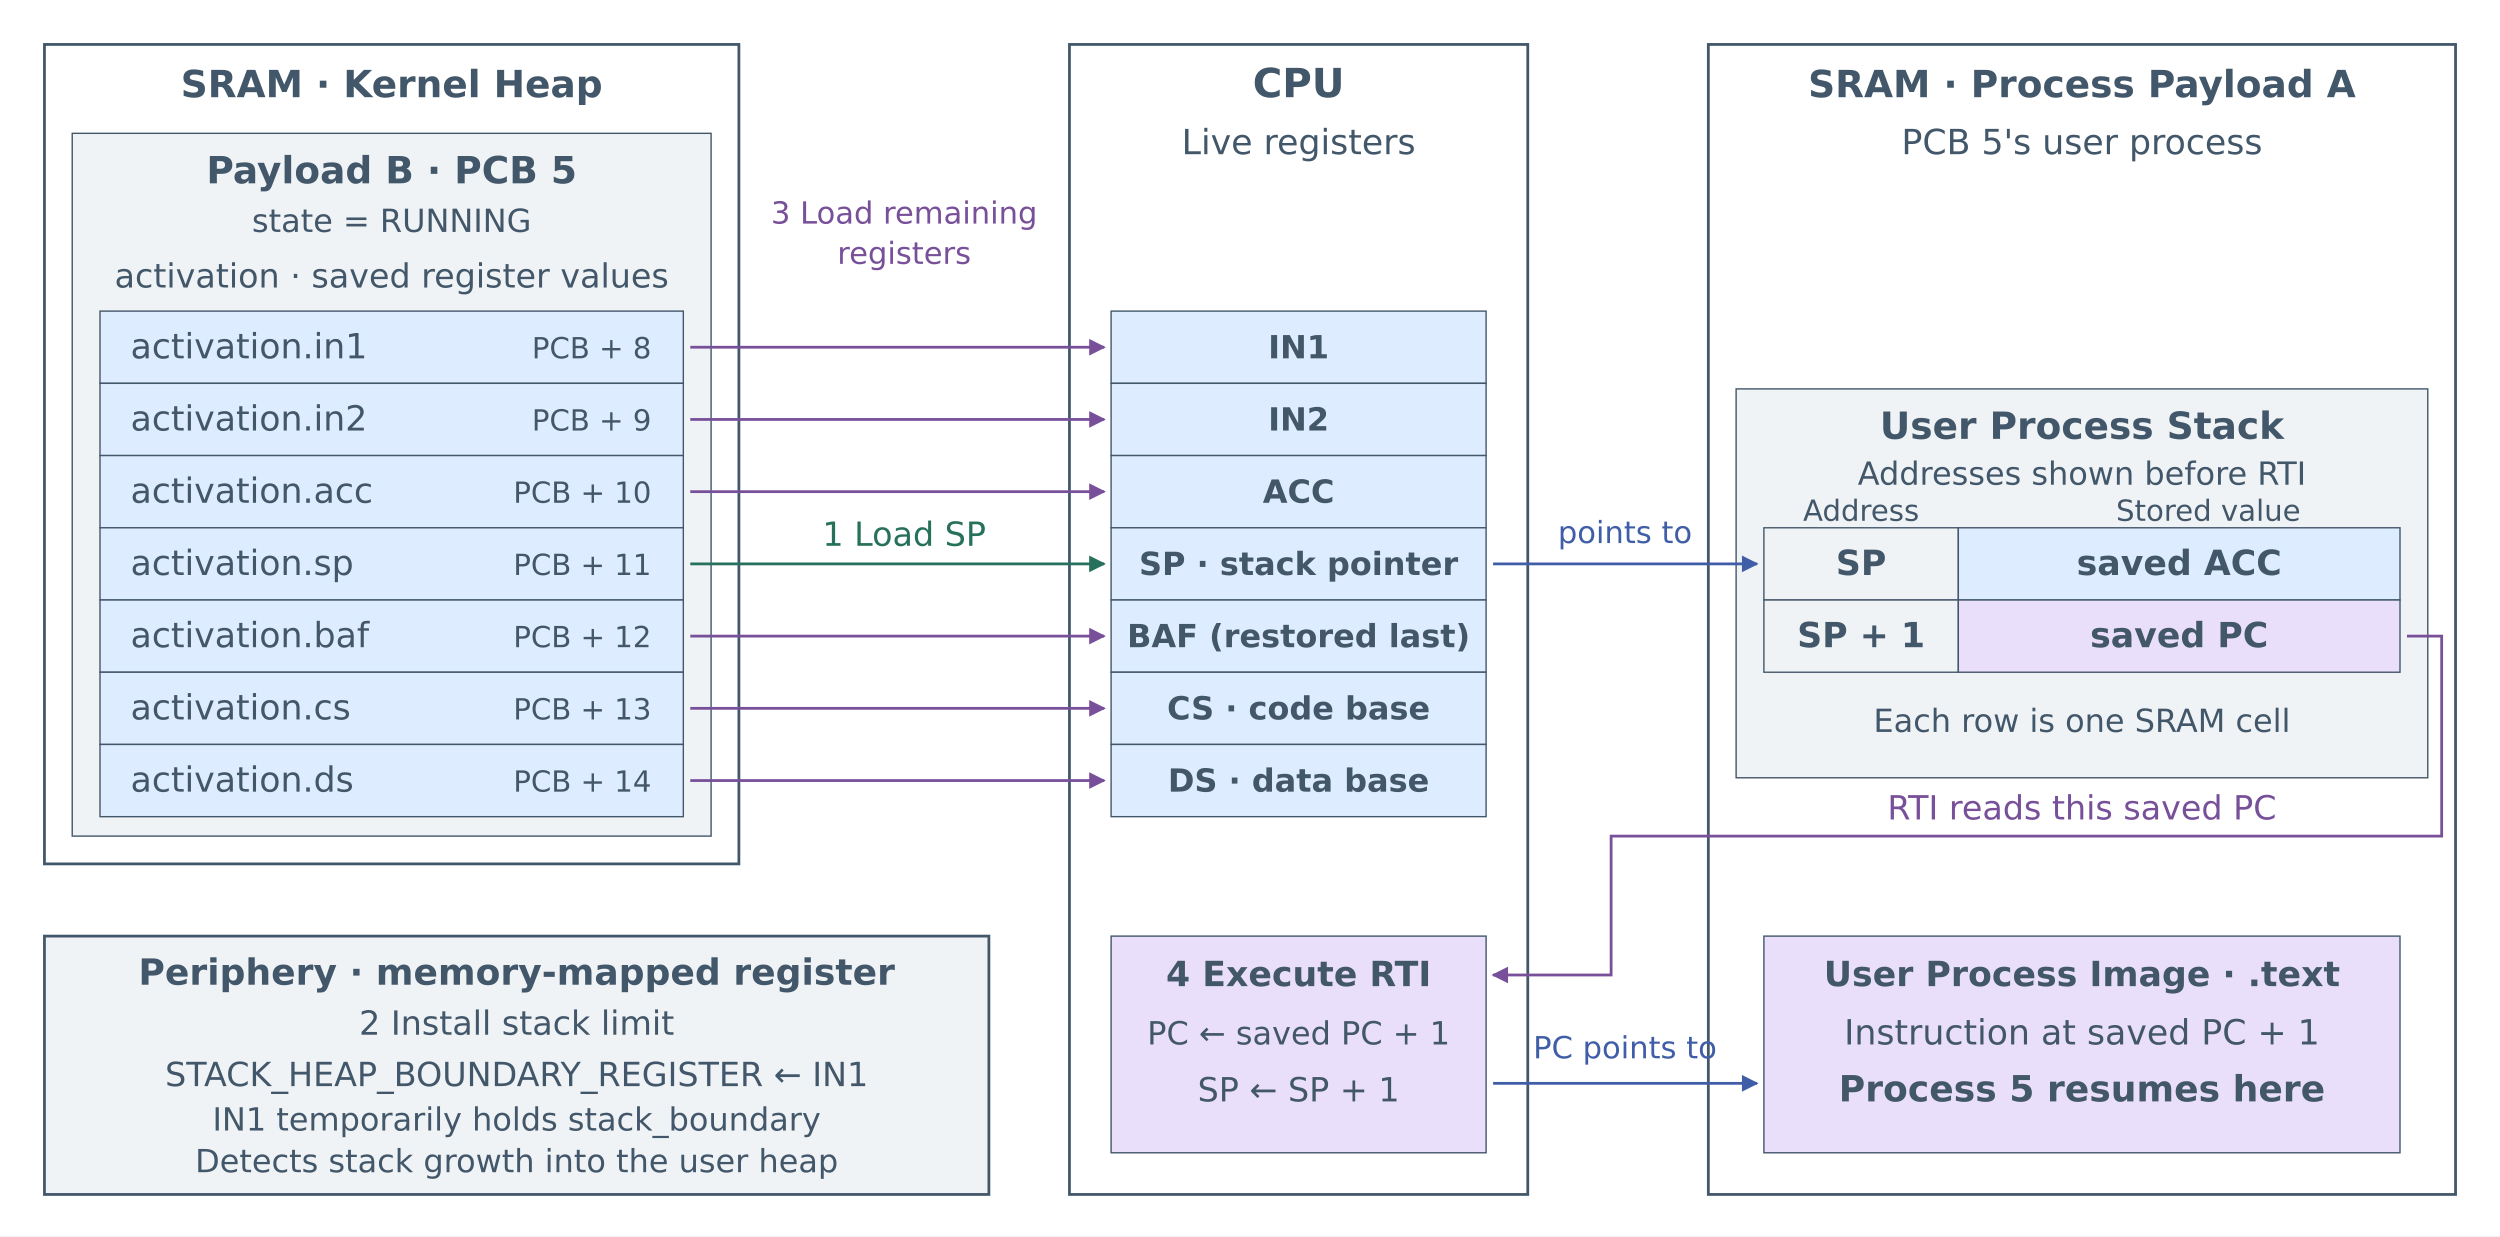
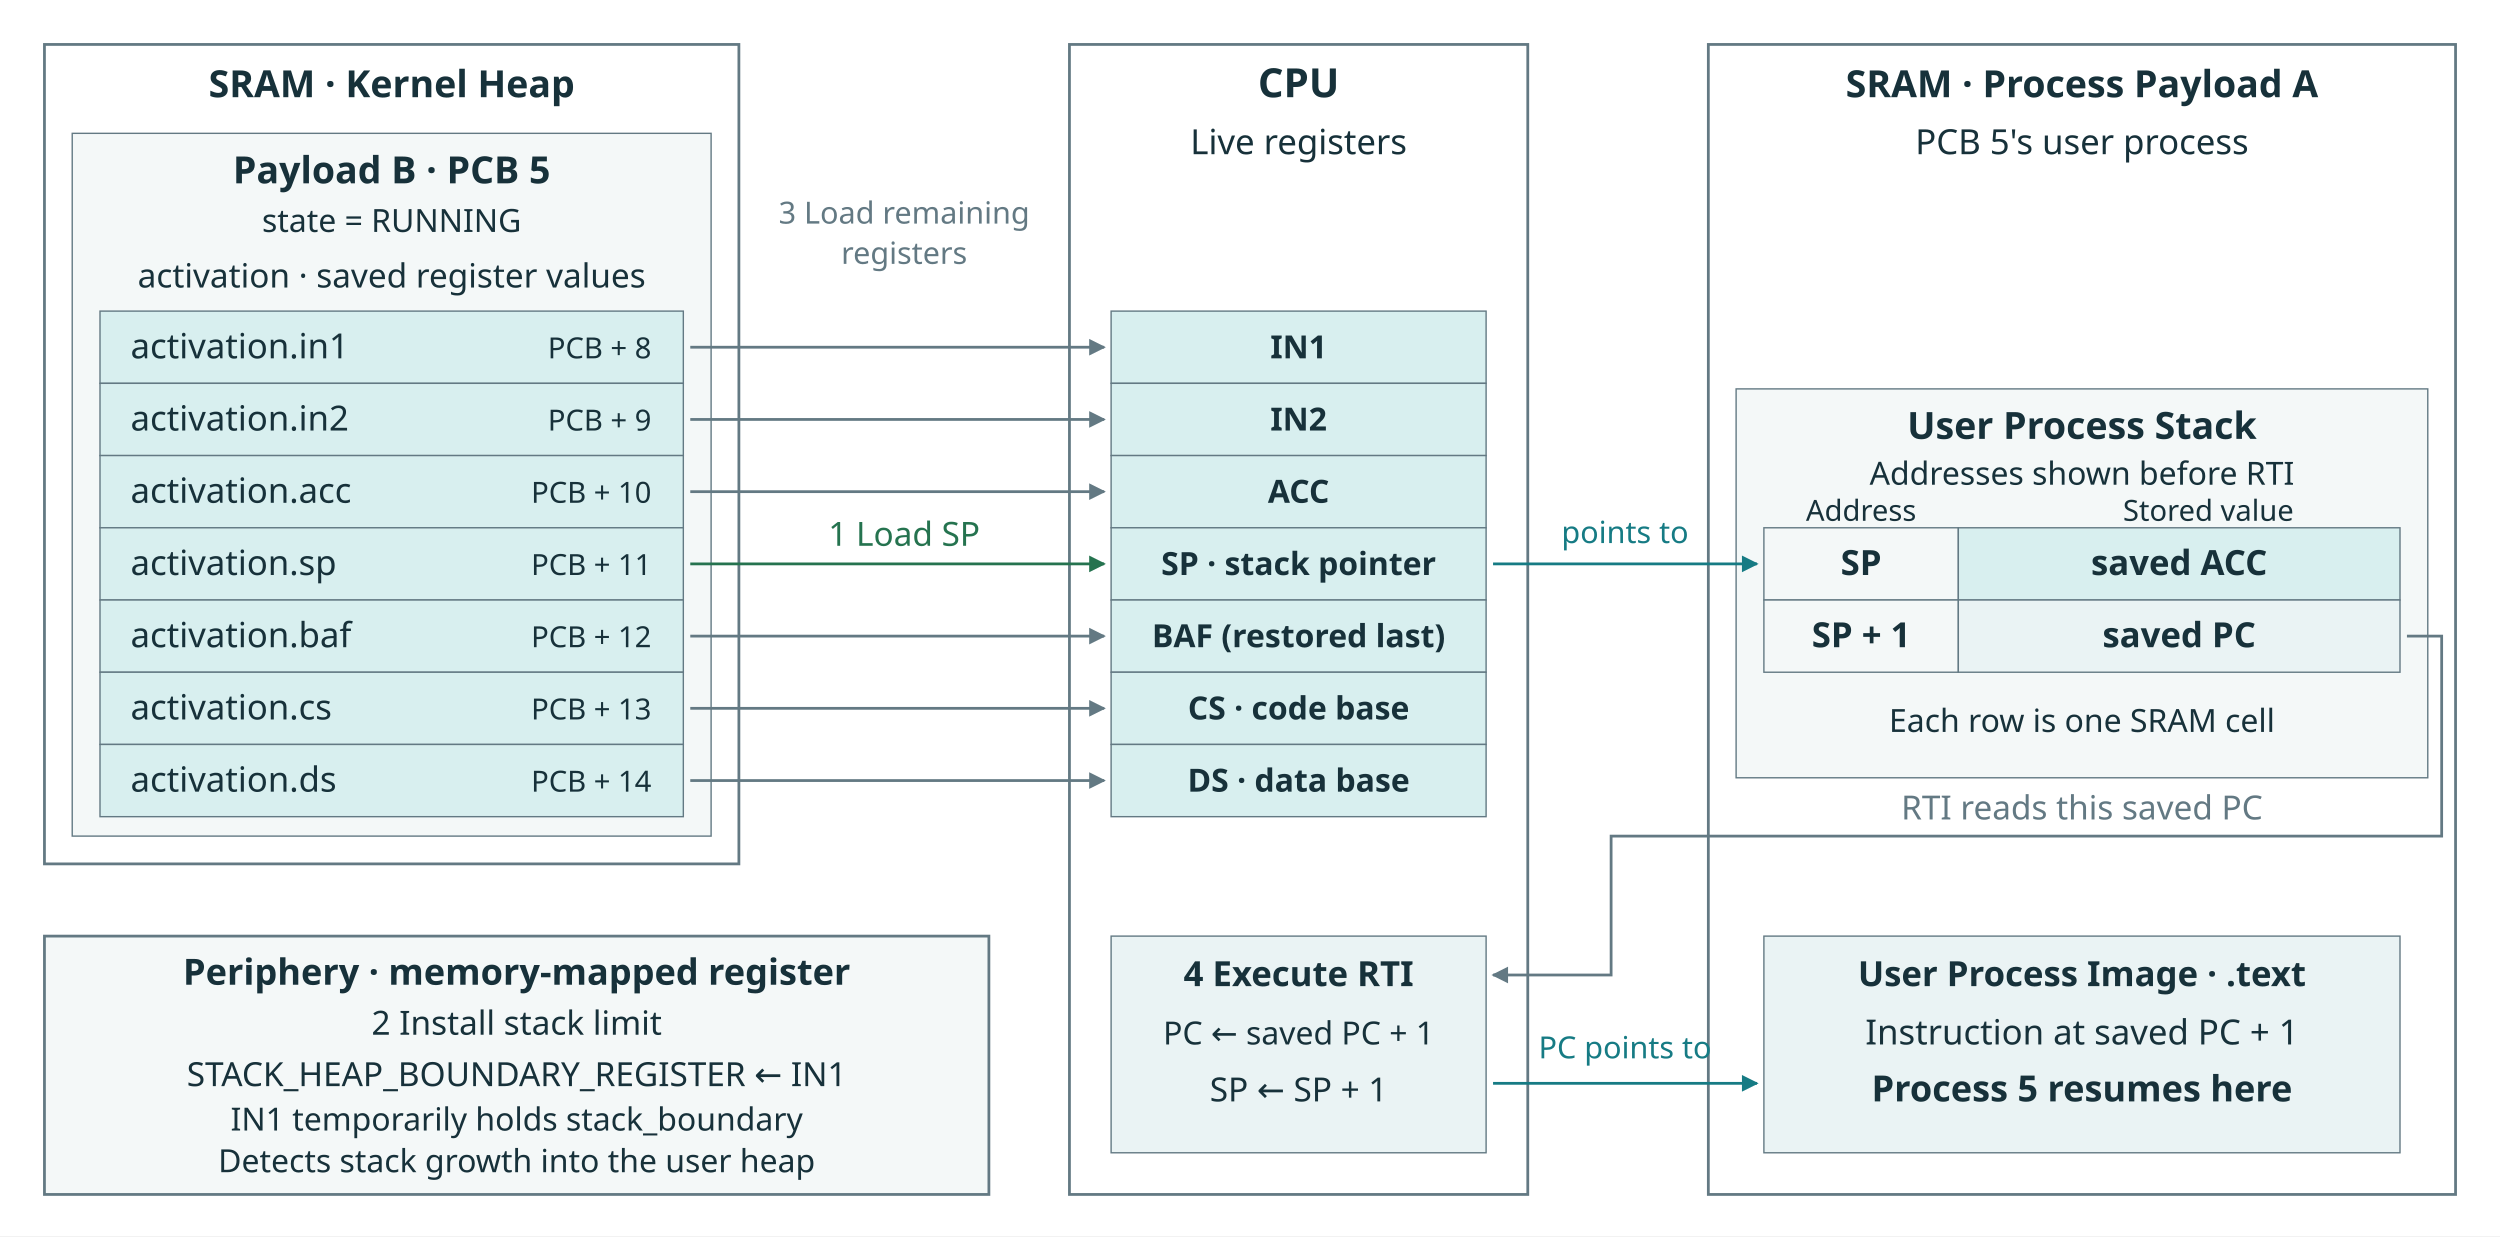
<svg xmlns="http://www.w3.org/2000/svg" width="1800" height="890" viewBox="0 0 1800 890" role="img" aria-labelledby="title desc">
  <defs>
    <marker id="405ea8" viewBox="0 0 10 10" refX="9" refY="5" markerWidth="6" markerHeight="6" orient="auto">
-       <path d="M 0 0 L 10 5 L 0 10 z" fill="#405ea8" />
+       <path d="M 0 0 L 10 5 L 0 10 z" fill="#167b84" />
    </marker>
    <marker id="26715b" viewBox="0 0 10 10" refX="9" refY="5" markerWidth="6" markerHeight="6" orient="auto">
-       <path d="M 0 0 L 10 5 L 0 10 z" fill="#26715b" />
+       <path d="M 0 0 L 10 5 L 0 10 z" fill="#25734f" />
    </marker>
    <marker id="785099" viewBox="0 0 10 10" refX="9" refY="5" markerWidth="6" markerHeight="6" orient="auto">
-       <path d="M 0 0 L 10 5 L 0 10 z" fill="#785099" />
+       <path d="M 0 0 L 10 5 L 0 10 z" fill="#637983" />
    </marker>
    <marker id="9c3d15" viewBox="0 0 10 10" refX="9" refY="5" markerWidth="6" markerHeight="6" orient="auto">
-       <path d="M 0 0 L 10 5 L 0 10 z" fill="#9c3d15" />
+       <path d="M 0 0 L 10 5 L 0 10 z" fill="#805916" />
    </marker>
  </defs>
  <rect width="1800" height="890" fill="white" />
-   <g font-family="DejaVu Sans, sans-serif">
-     <rect x="32" y="32" width="500" height="590" fill="white" stroke="#43576a" stroke-width="2" />
-     <text x="282" y="70" text-anchor="middle" font-size="27" font-weight="bold" fill="#43576a">SRAM · Kernel Heap</text>
-     <rect x="52" y="96" width="460" height="506" fill="#f0f3f6" stroke="#43576a" stroke-width="1" />
+   <g font-family="Cantarell, sans-serif">
+     <rect x="32" y="32" width="500" height="590" fill="white" stroke="#637983" stroke-width="2" />
+     <text x="282" y="70" text-anchor="middle" font-size="27" font-weight="bold" fill="#17313a">SRAM · Kernel Heap</text>
+     <rect x="52" y="96" width="460" height="506" fill="#f4f8f8" stroke="#637983" stroke-width="1" />
    <a href="../../kernel/process/process.header#L31">
-       <text x="282" y="132" text-anchor="middle" font-size="27" font-weight="bold" fill="#43576a">Payload B · PCB 5</text>
+       <text x="282" y="132" text-anchor="middle" font-size="27" font-weight="bold" fill="#17313a">Payload B · PCB 5</text>
    </a>
    <a href="../../kernel/process/process.header#L33">
-       <text x="282" y="167" text-anchor="middle" font-size="23" font-weight="normal" fill="#43576a">state = RUNNING</text>
+       <text x="282" y="167" text-anchor="middle" font-size="23" font-weight="normal" fill="#17313a">state = RUNNING</text>
    </a>
    <a href="../../kernel/process/process.header#L40">
-       <text x="282" y="207" text-anchor="middle" font-size="24" font-weight="normal" fill="#43576a">activation · saved register values</text>
+       <text x="282" y="207" text-anchor="middle" font-size="24" font-weight="normal" fill="#17313a">activation · saved register values</text>
    </a>
-     <rect x="770" y="32" width="330" height="828" fill="white" stroke="#43576a" stroke-width="2" />
-     <text x="935" y="70" text-anchor="middle" font-size="29" font-weight="bold" fill="#43576a">CPU</text>
-     <text x="935" y="111" text-anchor="middle" font-size="25" font-weight="normal" fill="#43576a">Live registers</text>
-     <text x="651" y="161" text-anchor="middle" font-size="22" font-weight="normal" fill="#785099">3 Load remaining</text>
-     <text x="651" y="190" text-anchor="middle" font-size="22" font-weight="normal" fill="#785099">registers</text>
-     <rect x="72" y="224" width="420" height="52" fill="#deecff" stroke="#43576a" stroke-width="1" />
+     <rect x="770" y="32" width="330" height="828" fill="white" stroke="#637983" stroke-width="2" />
+     <text x="935" y="70" text-anchor="middle" font-size="29" font-weight="bold" fill="#17313a">CPU</text>
+     <text x="935" y="111" text-anchor="middle" font-size="25" font-weight="normal" fill="#17313a">Live registers</text>
+     <text x="651" y="161" text-anchor="middle" font-size="22" font-weight="normal" fill="#637983">3 Load remaining</text>
+     <text x="651" y="190" text-anchor="middle" font-size="22" font-weight="normal" fill="#637983">registers</text>
+     <rect x="72" y="224" width="420" height="52" fill="#d8efef" stroke="#637983" stroke-width="1" />
    <a href="../../kernel/process/process.header#L22">
-       <text x="94" y="258" text-anchor="start" font-size="25" font-weight="normal" fill="#43576a">activation.in1</text>
+       <text x="94" y="258" text-anchor="start" font-size="25" font-weight="normal" fill="#17313a">activation.in1</text>
    </a>
-     <text x="469" y="258" text-anchor="end" font-size="21" font-weight="normal" fill="#43576a">PCB + 8</text>
-     <rect x="800" y="224" width="270" height="52" fill="#deecff" stroke="#43576a" stroke-width="1" />
-     <text x="935" y="258" text-anchor="middle" font-size="23" font-weight="bold" fill="#43576a">IN1</text>
-     <path d="M 497 250 H 795" fill="none" stroke="#785099" stroke-width="2" marker-end="url(#785099)" />
-     <rect x="72" y="276" width="420" height="52" fill="#deecff" stroke="#43576a" stroke-width="1" />
+     <text x="469" y="258" text-anchor="end" font-size="21" font-weight="normal" fill="#17313a">PCB + 8</text>
+     <rect x="800" y="224" width="270" height="52" fill="#d8efef" stroke="#637983" stroke-width="1" />
+     <text x="935" y="258" text-anchor="middle" font-size="23" font-weight="bold" fill="#17313a">IN1</text>
+     <path d="M 497 250 H 795" fill="none" stroke="#637983" stroke-width="2" marker-end="url(#785099)" />
+     <rect x="72" y="276" width="420" height="52" fill="#d8efef" stroke="#637983" stroke-width="1" />
    <a href="../../kernel/process/process.header#L23">
-       <text x="94" y="310" text-anchor="start" font-size="25" font-weight="normal" fill="#43576a">activation.in2</text>
+       <text x="94" y="310" text-anchor="start" font-size="25" font-weight="normal" fill="#17313a">activation.in2</text>
    </a>
-     <text x="469" y="310" text-anchor="end" font-size="21" font-weight="normal" fill="#43576a">PCB + 9</text>
-     <rect x="800" y="276" width="270" height="52" fill="#deecff" stroke="#43576a" stroke-width="1" />
-     <text x="935" y="310" text-anchor="middle" font-size="23" font-weight="bold" fill="#43576a">IN2</text>
-     <path d="M 497 302 H 795" fill="none" stroke="#785099" stroke-width="2" marker-end="url(#785099)" />
-     <rect x="72" y="328" width="420" height="52" fill="#deecff" stroke="#43576a" stroke-width="1" />
+     <text x="469" y="310" text-anchor="end" font-size="21" font-weight="normal" fill="#17313a">PCB + 9</text>
+     <rect x="800" y="276" width="270" height="52" fill="#d8efef" stroke="#637983" stroke-width="1" />
+     <text x="935" y="310" text-anchor="middle" font-size="23" font-weight="bold" fill="#17313a">IN2</text>
+     <path d="M 497 302 H 795" fill="none" stroke="#637983" stroke-width="2" marker-end="url(#785099)" />
+     <rect x="72" y="328" width="420" height="52" fill="#d8efef" stroke="#637983" stroke-width="1" />
    <a href="../../kernel/process/process.header#L24">
-       <text x="94" y="362" text-anchor="start" font-size="25" font-weight="normal" fill="#43576a">activation.acc</text>
+       <text x="94" y="362" text-anchor="start" font-size="25" font-weight="normal" fill="#17313a">activation.acc</text>
    </a>
-     <text x="469" y="362" text-anchor="end" font-size="21" font-weight="normal" fill="#43576a">PCB + 10</text>
-     <rect x="800" y="328" width="270" height="52" fill="#deecff" stroke="#43576a" stroke-width="1" />
-     <text x="935" y="362" text-anchor="middle" font-size="23" font-weight="bold" fill="#43576a">ACC</text>
-     <path d="M 497 354 H 795" fill="none" stroke="#785099" stroke-width="2" marker-end="url(#785099)" />
-     <rect x="72" y="380" width="420" height="52" fill="#deecff" stroke="#43576a" stroke-width="1" />
+     <text x="469" y="362" text-anchor="end" font-size="21" font-weight="normal" fill="#17313a">PCB + 10</text>
+     <rect x="800" y="328" width="270" height="52" fill="#d8efef" stroke="#637983" stroke-width="1" />
+     <text x="935" y="362" text-anchor="middle" font-size="23" font-weight="bold" fill="#17313a">ACC</text>
+     <path d="M 497 354 H 795" fill="none" stroke="#637983" stroke-width="2" marker-end="url(#785099)" />
+     <rect x="72" y="380" width="420" height="52" fill="#d8efef" stroke="#637983" stroke-width="1" />
    <a href="../../kernel/process/process.header#L25">
-       <text x="94" y="414" text-anchor="start" font-size="25" font-weight="normal" fill="#43576a">activation.sp</text>
+       <text x="94" y="414" text-anchor="start" font-size="25" font-weight="normal" fill="#17313a">activation.sp</text>
    </a>
-     <text x="469" y="414" text-anchor="end" font-size="21" font-weight="normal" fill="#43576a">PCB + 11</text>
-     <rect x="800" y="380" width="270" height="52" fill="#deecff" stroke="#43576a" stroke-width="1" />
-     <text x="935" y="414" text-anchor="middle" font-size="23" font-weight="bold" fill="#43576a">SP · stack pointer</text>
-     <path d="M 497 406 H 795" fill="none" stroke="#26715b" stroke-width="2" marker-end="url(#26715b)" />
-     <rect x="72" y="432" width="420" height="52" fill="#deecff" stroke="#43576a" stroke-width="1" />
+     <text x="469" y="414" text-anchor="end" font-size="21" font-weight="normal" fill="#17313a">PCB + 11</text>
+     <rect x="800" y="380" width="270" height="52" fill="#d8efef" stroke="#637983" stroke-width="1" />
+     <text x="935" y="414" text-anchor="middle" font-size="23" font-weight="bold" fill="#17313a">SP · stack pointer</text>
+     <path d="M 497 406 H 795" fill="none" stroke="#25734f" stroke-width="2" marker-end="url(#26715b)" />
+     <rect x="72" y="432" width="420" height="52" fill="#d8efef" stroke="#637983" stroke-width="1" />
    <a href="../../kernel/process/process.header#L26">
-       <text x="94" y="466" text-anchor="start" font-size="25" font-weight="normal" fill="#43576a">activation.baf</text>
+       <text x="94" y="466" text-anchor="start" font-size="25" font-weight="normal" fill="#17313a">activation.baf</text>
    </a>
-     <text x="469" y="466" text-anchor="end" font-size="21" font-weight="normal" fill="#43576a">PCB + 12</text>
-     <rect x="800" y="432" width="270" height="52" fill="#deecff" stroke="#43576a" stroke-width="1" />
-     <text x="935" y="466" text-anchor="middle" font-size="23" font-weight="bold" fill="#43576a">BAF (restored last)</text>
-     <path d="M 497 458 H 795" fill="none" stroke="#785099" stroke-width="2" marker-end="url(#785099)" />
-     <rect x="72" y="484" width="420" height="52" fill="#deecff" stroke="#43576a" stroke-width="1" />
+     <text x="469" y="466" text-anchor="end" font-size="21" font-weight="normal" fill="#17313a">PCB + 12</text>
+     <rect x="800" y="432" width="270" height="52" fill="#d8efef" stroke="#637983" stroke-width="1" />
+     <text x="935" y="466" text-anchor="middle" font-size="23" font-weight="bold" fill="#17313a">BAF (restored last)</text>
+     <path d="M 497 458 H 795" fill="none" stroke="#637983" stroke-width="2" marker-end="url(#785099)" />
+     <rect x="72" y="484" width="420" height="52" fill="#d8efef" stroke="#637983" stroke-width="1" />
    <a href="../../kernel/process/process.header#L27">
-       <text x="94" y="518" text-anchor="start" font-size="25" font-weight="normal" fill="#43576a">activation.cs</text>
+       <text x="94" y="518" text-anchor="start" font-size="25" font-weight="normal" fill="#17313a">activation.cs</text>
    </a>
-     <text x="469" y="518" text-anchor="end" font-size="21" font-weight="normal" fill="#43576a">PCB + 13</text>
-     <rect x="800" y="484" width="270" height="52" fill="#deecff" stroke="#43576a" stroke-width="1" />
-     <text x="935" y="518" text-anchor="middle" font-size="23" font-weight="bold" fill="#43576a">CS · code base</text>
-     <path d="M 497 510 H 795" fill="none" stroke="#785099" stroke-width="2" marker-end="url(#785099)" />
-     <rect x="72" y="536" width="420" height="52" fill="#deecff" stroke="#43576a" stroke-width="1" />
+     <text x="469" y="518" text-anchor="end" font-size="21" font-weight="normal" fill="#17313a">PCB + 13</text>
+     <rect x="800" y="484" width="270" height="52" fill="#d8efef" stroke="#637983" stroke-width="1" />
+     <text x="935" y="518" text-anchor="middle" font-size="23" font-weight="bold" fill="#17313a">CS · code base</text>
+     <path d="M 497 510 H 795" fill="none" stroke="#637983" stroke-width="2" marker-end="url(#785099)" />
+     <rect x="72" y="536" width="420" height="52" fill="#d8efef" stroke="#637983" stroke-width="1" />
    <a href="../../kernel/process/process.header#L28">
-       <text x="94" y="570" text-anchor="start" font-size="25" font-weight="normal" fill="#43576a">activation.ds</text>
+       <text x="94" y="570" text-anchor="start" font-size="25" font-weight="normal" fill="#17313a">activation.ds</text>
    </a>
-     <text x="469" y="570" text-anchor="end" font-size="21" font-weight="normal" fill="#43576a">PCB + 14</text>
-     <rect x="800" y="536" width="270" height="52" fill="#deecff" stroke="#43576a" stroke-width="1" />
-     <text x="935" y="570" text-anchor="middle" font-size="23" font-weight="bold" fill="#43576a">DS · data base</text>
-     <path d="M 497 562 H 795" fill="none" stroke="#785099" stroke-width="2" marker-end="url(#785099)" />
-     <text x="651" y="393" text-anchor="middle" font-size="24" font-weight="normal" fill="#26715b">1 Load SP</text>
-     <rect x="1230" y="32" width="538" height="828" fill="white" stroke="#43576a" stroke-width="2" />
-     <text x="1499" y="70" text-anchor="middle" font-size="27" font-weight="bold" fill="#43576a">SRAM · Process Payload A</text>
-     <text x="1499" y="111" text-anchor="middle" font-size="25" font-weight="normal" fill="#43576a">PCB 5's user process</text>
-     <rect x="1250" y="280" width="498" height="280" fill="#f0f3f6" stroke="#43576a" stroke-width="1" />
-     <text x="1499" y="316" text-anchor="middle" font-size="27" font-weight="bold" fill="#43576a">User Process Stack</text>
-     <text x="1499" y="349" text-anchor="middle" font-size="23" font-weight="normal" fill="#43576a">Addresses shown before RTI</text>
-     <text x="1340" y="375" text-anchor="middle" font-size="21" font-weight="normal" fill="#43576a">Address</text>
-     <text x="1590" y="375" text-anchor="middle" font-size="21" font-weight="normal" fill="#43576a">Stored value</text>
-     <rect x="1270" y="380" width="140" height="52" fill="#f0f3f6" stroke="#43576a" stroke-width="1" />
-     <rect x="1410" y="380" width="318" height="52" fill="#deecff" stroke="#43576a" stroke-width="1" />
-     <text x="1340" y="414" text-anchor="middle" font-size="25" font-weight="bold" fill="#43576a">SP</text>
-     <text x="1569" y="414" text-anchor="middle" font-size="25" font-weight="bold" fill="#43576a">saved ACC</text>
-     <rect x="1270" y="432" width="140" height="52" fill="#f0f3f6" stroke="#43576a" stroke-width="1" />
-     <rect x="1410" y="432" width="318" height="52" fill="#eadffa" stroke="#43576a" stroke-width="1" />
-     <text x="1340" y="466" text-anchor="middle" font-size="25" font-weight="bold" fill="#43576a">SP + 1</text>
-     <text x="1569" y="466" text-anchor="middle" font-size="25" font-weight="bold" fill="#43576a">saved PC</text>
-     <text x="1499" y="527" text-anchor="middle" font-size="23" font-weight="normal" fill="#43576a">Each row is one SRAM cell</text>
-     <path d="M 1075 406 H 1265" fill="none" stroke="#405ea8" stroke-width="2" marker-end="url(#405ea8)" />
-     <text x="1170" y="391" text-anchor="middle" font-size="22" font-weight="normal" fill="#405ea8">points to</text>
-     <rect x="32" y="674" width="680" height="186" fill="#f0f3f6" stroke="#43576a" stroke-width="2" />
-     <text x="372" y="709" text-anchor="middle" font-size="26" font-weight="bold" fill="#43576a">Periphery · memory-mapped register</text>
+     <text x="469" y="570" text-anchor="end" font-size="21" font-weight="normal" fill="#17313a">PCB + 14</text>
+     <rect x="800" y="536" width="270" height="52" fill="#d8efef" stroke="#637983" stroke-width="1" />
+     <text x="935" y="570" text-anchor="middle" font-size="23" font-weight="bold" fill="#17313a">DS · data base</text>
+     <path d="M 497 562 H 795" fill="none" stroke="#637983" stroke-width="2" marker-end="url(#785099)" />
+     <text x="651" y="393" text-anchor="middle" font-size="24" font-weight="normal" fill="#25734f">1 Load SP</text>
+     <rect x="1230" y="32" width="538" height="828" fill="white" stroke="#637983" stroke-width="2" />
+     <text x="1499" y="70" text-anchor="middle" font-size="27" font-weight="bold" fill="#17313a">SRAM · Process Payload A</text>
+     <text x="1499" y="111" text-anchor="middle" font-size="25" font-weight="normal" fill="#17313a">PCB 5's user process</text>
+     <rect x="1250" y="280" width="498" height="280" fill="#f4f8f8" stroke="#637983" stroke-width="1" />
+     <text x="1499" y="316" text-anchor="middle" font-size="27" font-weight="bold" fill="#17313a">User Process Stack</text>
+     <text x="1499" y="349" text-anchor="middle" font-size="23" font-weight="normal" fill="#17313a">Addresses shown before RTI</text>
+     <text x="1340" y="375" text-anchor="middle" font-size="21" font-weight="normal" fill="#17313a">Address</text>
+     <text x="1590" y="375" text-anchor="middle" font-size="21" font-weight="normal" fill="#17313a">Stored value</text>
+     <rect x="1270" y="380" width="140" height="52" fill="#f4f8f8" stroke="#637983" stroke-width="1" />
+     <rect x="1410" y="380" width="318" height="52" fill="#d8efef" stroke="#637983" stroke-width="1" />
+     <text x="1340" y="414" text-anchor="middle" font-size="25" font-weight="bold" fill="#17313a">SP</text>
+     <text x="1569" y="414" text-anchor="middle" font-size="25" font-weight="bold" fill="#17313a">saved ACC</text>
+     <rect x="1270" y="432" width="140" height="52" fill="#f4f8f8" stroke="#637983" stroke-width="1" />
+     <rect x="1410" y="432" width="318" height="52" fill="#eaf3f4" stroke="#637983" stroke-width="1" />
+     <text x="1340" y="466" text-anchor="middle" font-size="25" font-weight="bold" fill="#17313a">SP + 1</text>
+     <text x="1569" y="466" text-anchor="middle" font-size="25" font-weight="bold" fill="#17313a">saved PC</text>
+     <text x="1499" y="527" text-anchor="middle" font-size="23" font-weight="normal" fill="#17313a">Each row is one SRAM cell</text>
+     <path d="M 1075 406 H 1265" fill="none" stroke="#167b84" stroke-width="2" marker-end="url(#405ea8)" />
+     <text x="1170" y="391" text-anchor="middle" font-size="22" font-weight="normal" fill="#167b84">points to</text>
+     <rect x="32" y="674" width="680" height="186" fill="#f4f8f8" stroke="#637983" stroke-width="2" />
+     <text x="372" y="709" text-anchor="middle" font-size="26" font-weight="bold" fill="#17313a">Periphery · memory-mapped register</text>
    <a href="../../common/periphery_asm.header#L2">
-       <text x="372" y="745" text-anchor="middle" font-size="24" font-weight="normal" fill="#43576a">2 Install stack limit</text>
+       <text x="372" y="745" text-anchor="middle" font-size="24" font-weight="normal" fill="#17313a">2 Install stack limit</text>
    </a>
    <a href="../../kernel/exception.header#L5">
-       <text x="372" y="782" text-anchor="middle" font-size="24" font-weight="normal" fill="#43576a">STACK_HEAP_BOUNDARY_REGISTER ← IN1</text>
+       <text x="372" y="782" text-anchor="middle" font-size="24" font-weight="normal" fill="#17313a">STACK_HEAP_BOUNDARY_REGISTER ← IN1</text>
    </a>
    <a href="../../kernel/dispatcher.picoc#L24">
-       <text x="372" y="814" text-anchor="middle" font-size="23" font-weight="normal" fill="#43576a">IN1 temporarily holds stack_boundary</text>
+       <text x="372" y="814" text-anchor="middle" font-size="23" font-weight="normal" fill="#17313a">IN1 temporarily holds stack_boundary</text>
    </a>
-     <text x="372" y="844" text-anchor="middle" font-size="23" font-weight="normal" fill="#43576a">Detects stack growth into the user heap</text>
-     <rect x="800" y="674" width="270" height="156" fill="#eadffa" stroke="#43576a" stroke-width="1" />
+     <text x="372" y="844" text-anchor="middle" font-size="23" font-weight="normal" fill="#17313a">Detects stack growth into the user heap</text>
+     <rect x="800" y="674" width="270" height="156" fill="#eaf3f4" stroke="#637983" stroke-width="1" />
    <a href="../../kernel/dispatcher.picoc#L40">
-       <text x="935" y="710" text-anchor="middle" font-size="25" font-weight="bold" fill="#43576a">4 Execute RTI</text>
+       <text x="935" y="710" text-anchor="middle" font-size="25" font-weight="bold" fill="#17313a">4 Execute RTI</text>
    </a>
-     <text x="935" y="752" text-anchor="middle" font-size="23" font-weight="normal" fill="#43576a">PC ← saved PC + 1</text>
-     <text x="935" y="793" text-anchor="middle" font-size="24" font-weight="normal" fill="#43576a">SP ← SP + 1</text>
-     <path d="M 1733 458 H 1758 V 602 H 1160 V 702 H 1075" fill="none" stroke="#785099" stroke-width="2" marker-end="url(#785099)" />
-     <text x="1499" y="590" text-anchor="middle" font-size="24" font-weight="normal" fill="#785099">RTI reads this saved PC</text>
-     <rect x="1270" y="674" width="458" height="156" fill="#eadffa" stroke="#43576a" stroke-width="1" />
-     <text x="1499" y="710" text-anchor="middle" font-size="25" font-weight="bold" fill="#43576a">User Process Image · .text</text>
-     <text x="1499" y="752" text-anchor="middle" font-size="25" font-weight="normal" fill="#43576a">Instruction at saved PC + 1</text>
-     <text x="1499" y="793" text-anchor="middle" font-size="26" font-weight="bold" fill="#43576a">Process 5 resumes here</text>
-     <path d="M 1075 780 H 1265" fill="none" stroke="#405ea8" stroke-width="2" marker-end="url(#405ea8)" />
-     <text x="1170" y="762" text-anchor="middle" font-size="22" font-weight="normal" fill="#405ea8">PC points to</text>
+     <text x="935" y="752" text-anchor="middle" font-size="23" font-weight="normal" fill="#17313a">PC ← saved PC + 1</text>
+     <text x="935" y="793" text-anchor="middle" font-size="24" font-weight="normal" fill="#17313a">SP ← SP + 1</text>
+     <path d="M 1733 458 H 1758 V 602 H 1160 V 702 H 1075" fill="none" stroke="#637983" stroke-width="2" marker-end="url(#785099)" />
+     <text x="1499" y="590" text-anchor="middle" font-size="24" font-weight="normal" fill="#637983">RTI reads this saved PC</text>
+     <rect x="1270" y="674" width="458" height="156" fill="#eaf3f4" stroke="#637983" stroke-width="1" />
+     <text x="1499" y="710" text-anchor="middle" font-size="25" font-weight="bold" fill="#17313a">User Process Image · .text</text>
+     <text x="1499" y="752" text-anchor="middle" font-size="25" font-weight="normal" fill="#17313a">Instruction at saved PC + 1</text>
+     <text x="1499" y="793" text-anchor="middle" font-size="26" font-weight="bold" fill="#17313a">Process 5 resumes here</text>
+     <path d="M 1075 780 H 1265" fill="none" stroke="#167b84" stroke-width="2" marker-end="url(#405ea8)" />
+     <text x="1170" y="762" text-anchor="middle" font-size="22" font-weight="normal" fill="#167b84">PC points to</text>
  </g>
</svg>
